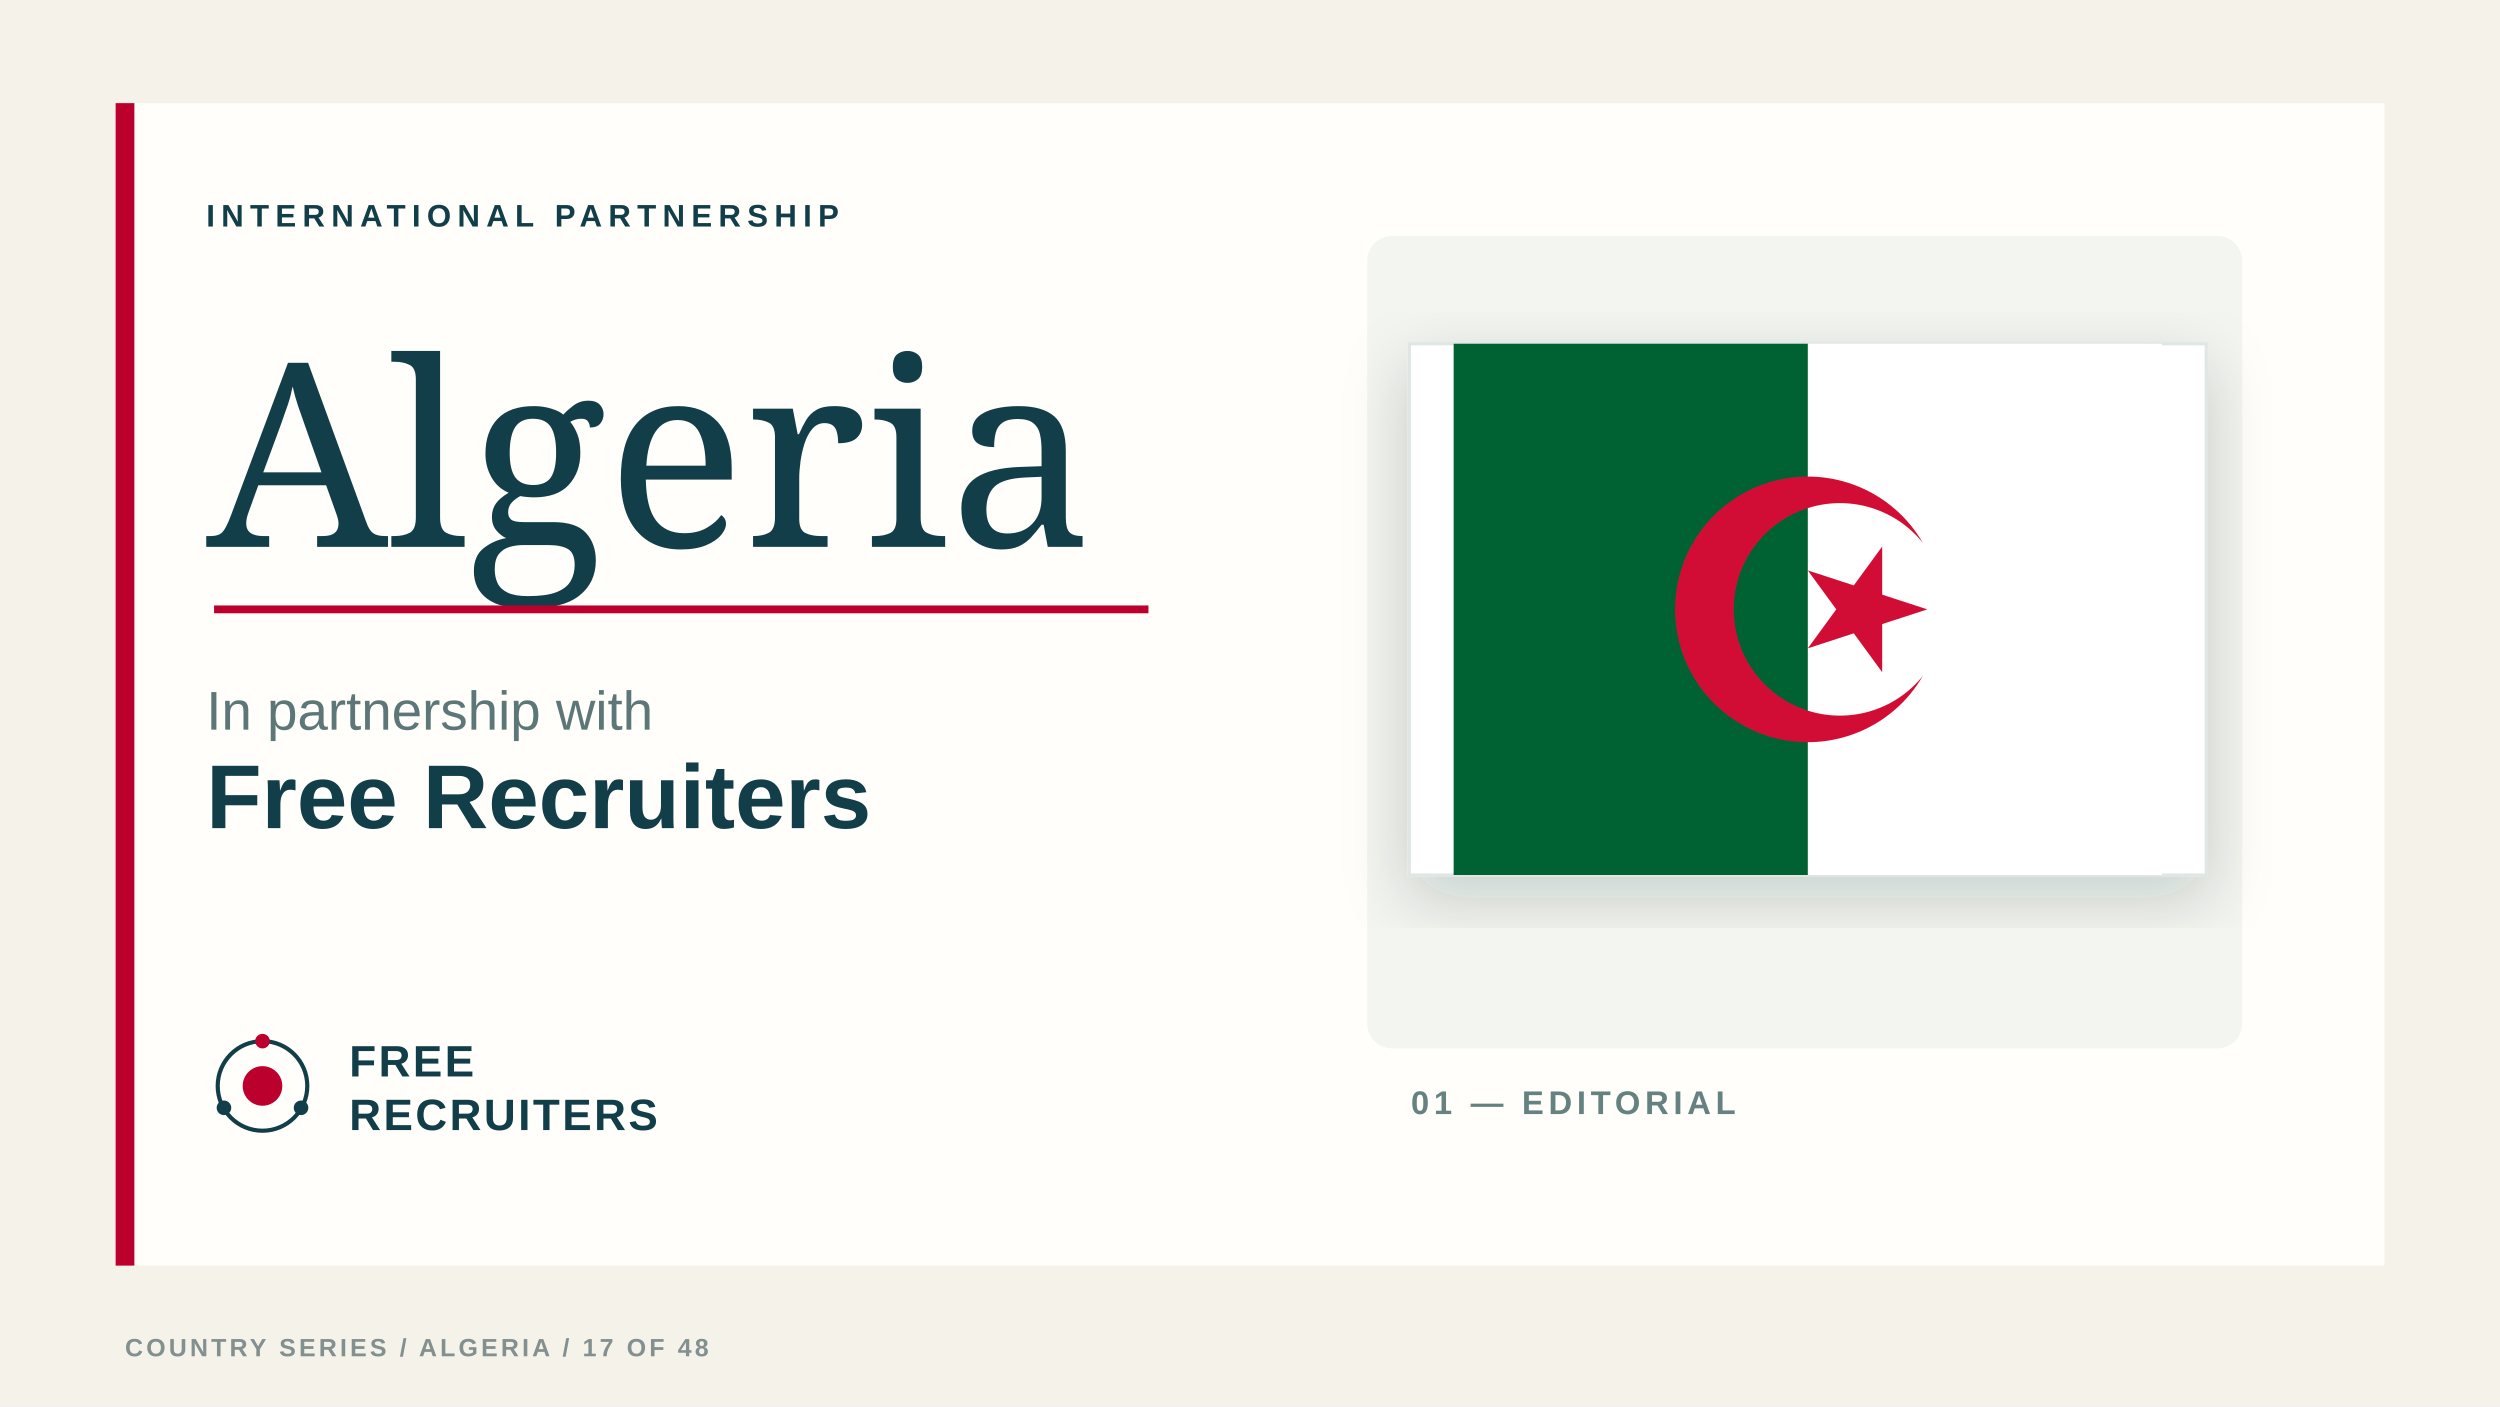
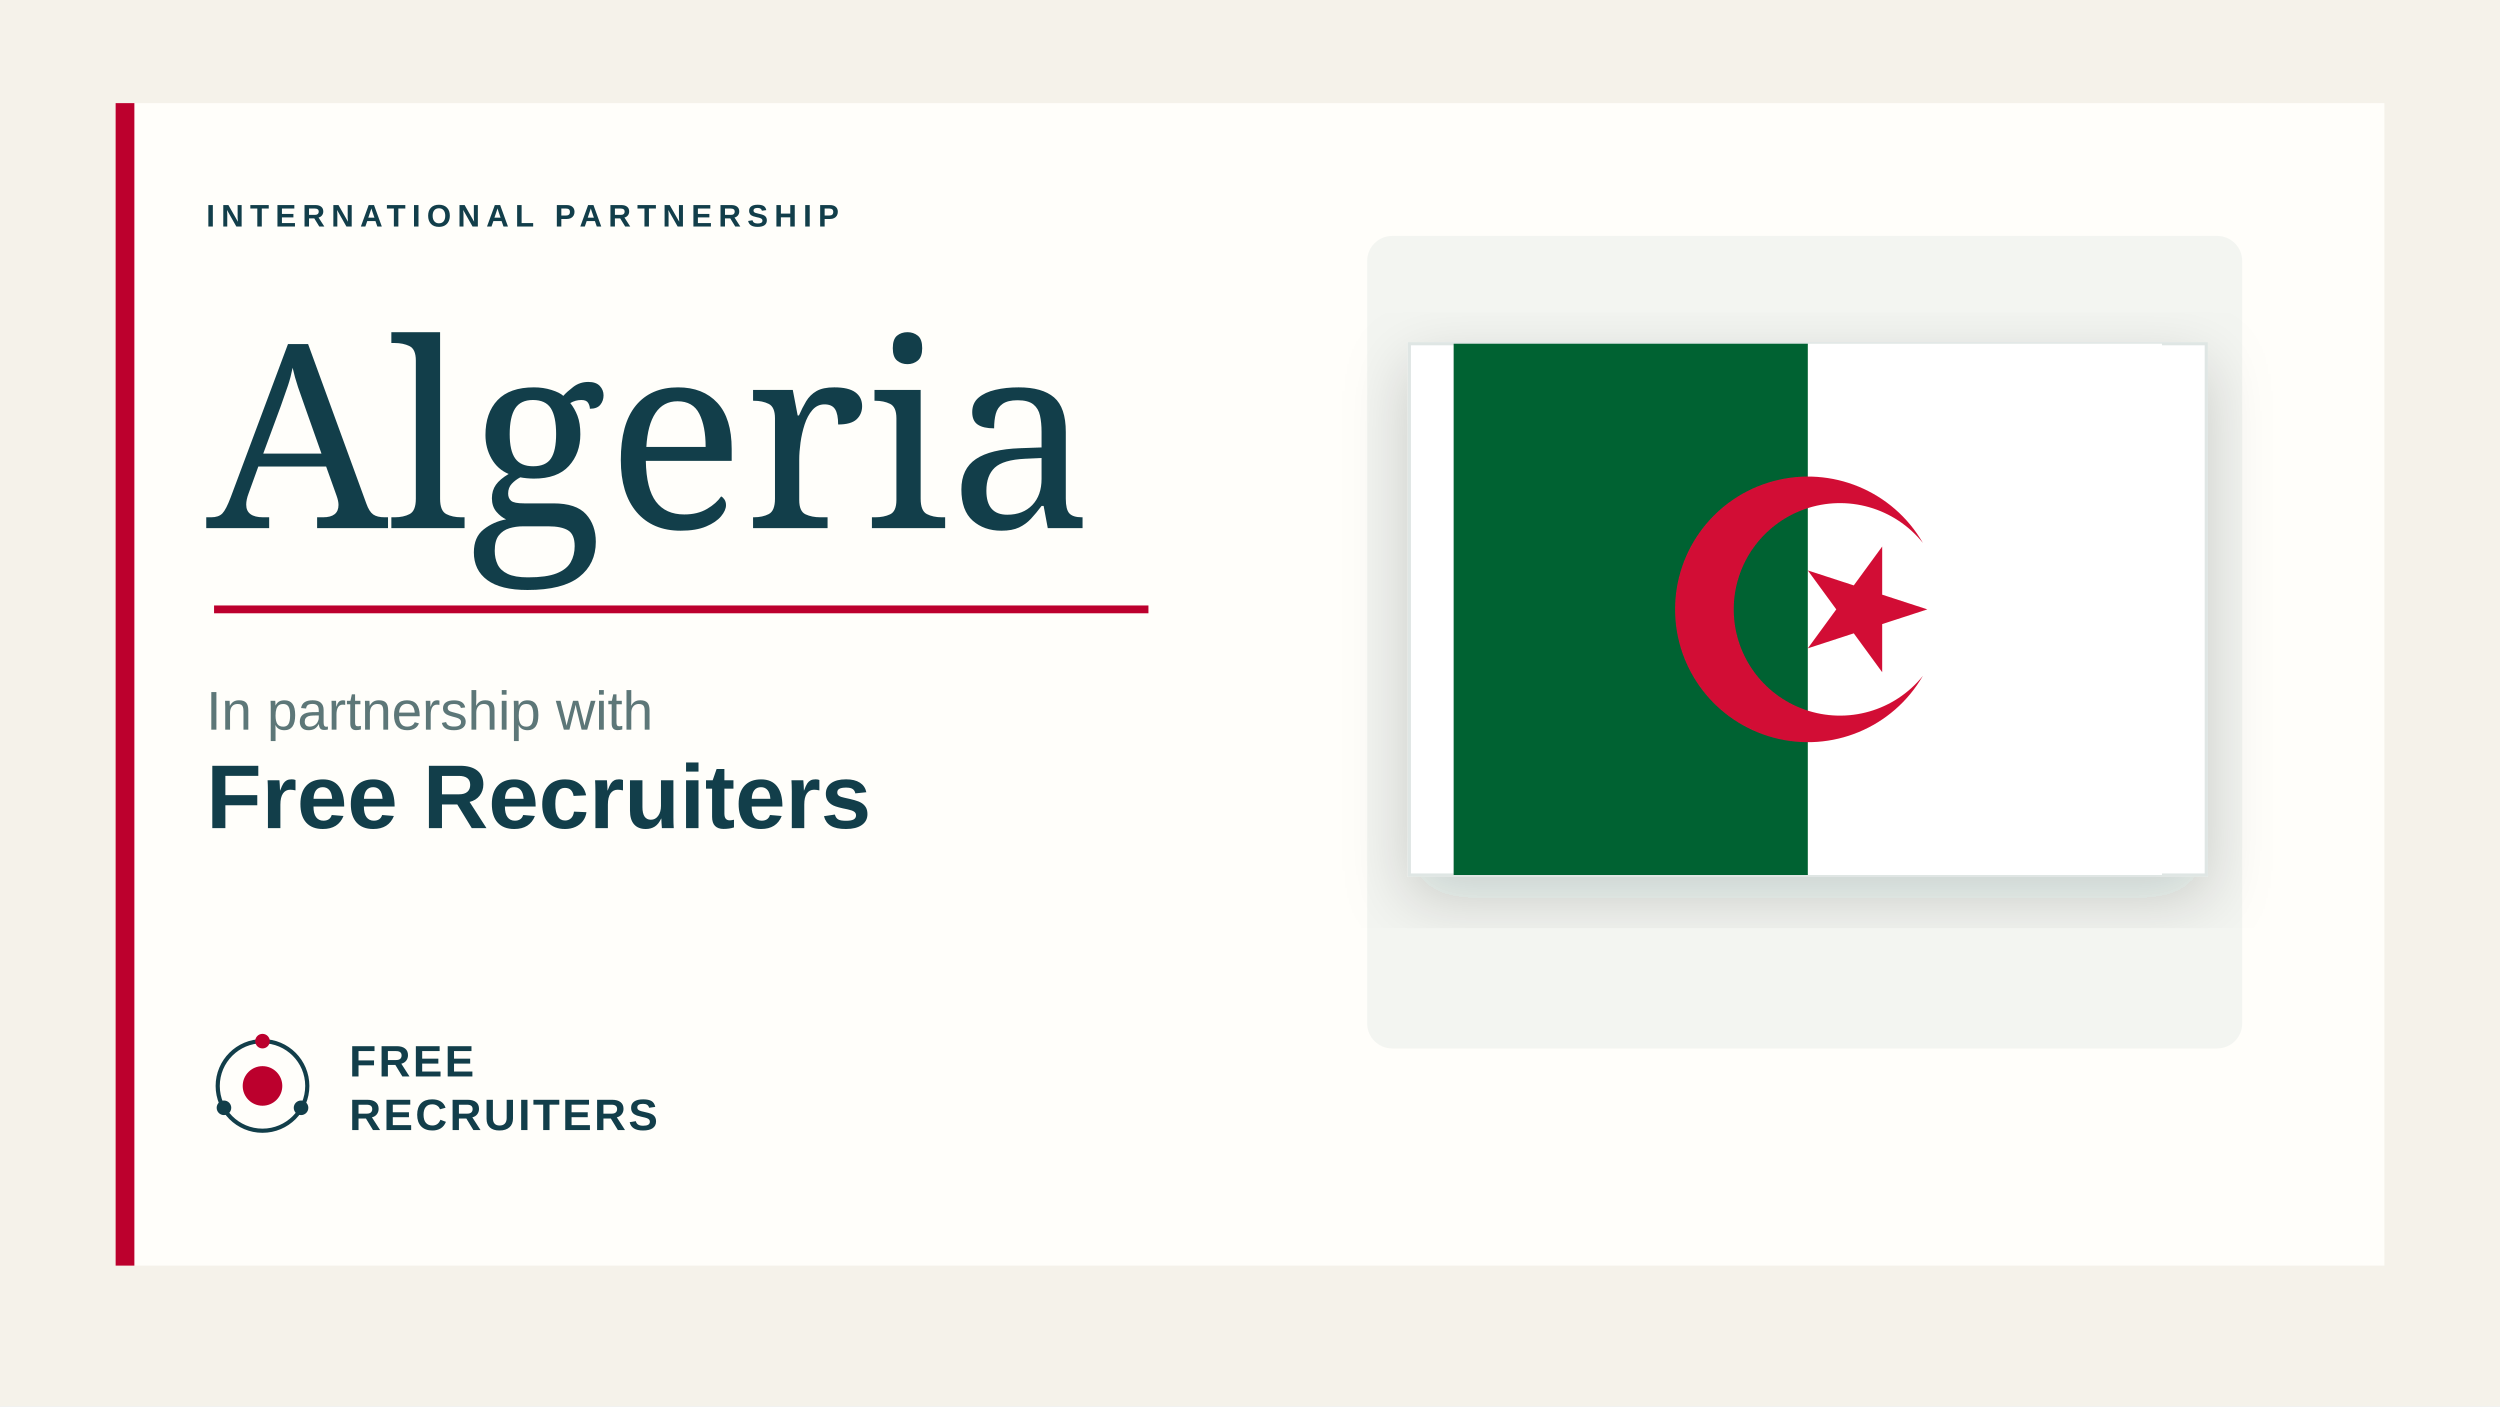
<svg xmlns="http://www.w3.org/2000/svg" width="1600" height="900" viewBox="0 0 1600 900" role="img" aria-label="Algeria in partnership with Free Recruiters — Editorial">
  <defs>
    <filter id="shadow">
      <feDropShadow dx="0" dy="14" stdDeviation="20" flood-color="#081F29" flood-opacity=".18" />
    </filter>
    <linearGradient id="sky" x2="1" y2="1">
      <stop stop-color="#d9f2f0" />
      <stop offset="1" stop-color="#eef4ff" />
    </linearGradient>
  </defs>
  <rect width="1600" height="900" fill="#F5F2EA" />
  <rect x="74" y="66" width="1452" height="744" fill="#FFFEFA" />
  <rect x="74" y="66" width="12" height="744" fill="#BC002D" />
  <text x="132" y="145" text-anchor="start" font-family="Arial, sans-serif" font-size="20" font-weight="700" letter-spacing="4" fill="#123E4A">INTERNATIONAL PARTNERSHIP</text>
-   <text x="132" y="350" text-anchor="start" font-family="Georgia,serif" font-size="165" font-weight="400" letter-spacing="0" fill="#123E4A">Algeria</text>
+   <text x="132" y="338" text-anchor="start" font-family="Georgia,serif" font-size="165" font-weight="400" letter-spacing="0" fill="#123E4A">Algeria</text>
  <path d="M137 390H735" stroke="#BC002D" stroke-width="5" />
  <text x="132" y="467" text-anchor="start" font-family="Arial, sans-serif" font-size="35" font-weight="400" letter-spacing="0" fill="#5D7778">In partnership with</text>
  <text x="132" y="530" text-anchor="start" font-family="Arial, sans-serif" font-size="58" font-weight="700" letter-spacing="0" fill="#123E4A">Free Recruiters</text>
  <g transform="translate(132 659) scale(0.666667)">
    <circle cx="54" cy="54" r="43" fill="none" stroke="#123E4A" stroke-width="4" />
    <circle cx="54" cy="54" r="19" fill="#BC002D" />
    <circle cx="54" cy="11" r="7" fill="#BC002D" />
    <circle cx="91" cy="75" r="7" fill="#123E4A" />
    <circle cx="17" cy="75" r="7" fill="#123E4A" />
  </g>
  <g font-family="Arial, sans-serif" font-weight="800" fill="#123E4A">
    <text x="223.52" y="688.92" font-size="28.16" letter-spacing="1.6">FREE</text>
    <text x="223.52" y="723.24" font-size="28.16" letter-spacing="1.6">RECRUITERS</text>
  </g>
  <rect x="875" y="151" width="560" height="520" rx="16" fill="#F3F5F1" />
  <g filter="url(#shadow)">
    <rect x="902" y="220" width="510" height="340" fill="#fff" stroke="#dfe6e4" stroke-width="2" />
    <svg id="flag-icons-dz" viewBox="0 0 640 480" x="902" y="220" width="510" height="340" preserveAspectRatio="xMidYMid meet">
      <path fill="#fff" d="M320 0h320v480H320z" />
      <path fill="#006233" d="M0 0h320v480H0z" />
      <path fill="#d21034" d="M424 180a120 120 0 1 0 0 120 96 96 0 1 1 0-120m4 60-108-35.2 67.2 92V183.2l-67.2 92z" />
    </svg>
  </g>
-   <text x="903" y="713" text-anchor="start" font-family="Arial, sans-serif" font-size="21" font-weight="700" letter-spacing="3" fill="#658280">01 — EDITORIAL</text>
-   <text x="80" y="868" text-anchor="start" font-family="Arial, sans-serif" font-size="16" font-weight="700" letter-spacing="2" fill="#82908F">COUNTRY SERIES  /  ALGERIA  /  17 OF 48</text>
</svg>
